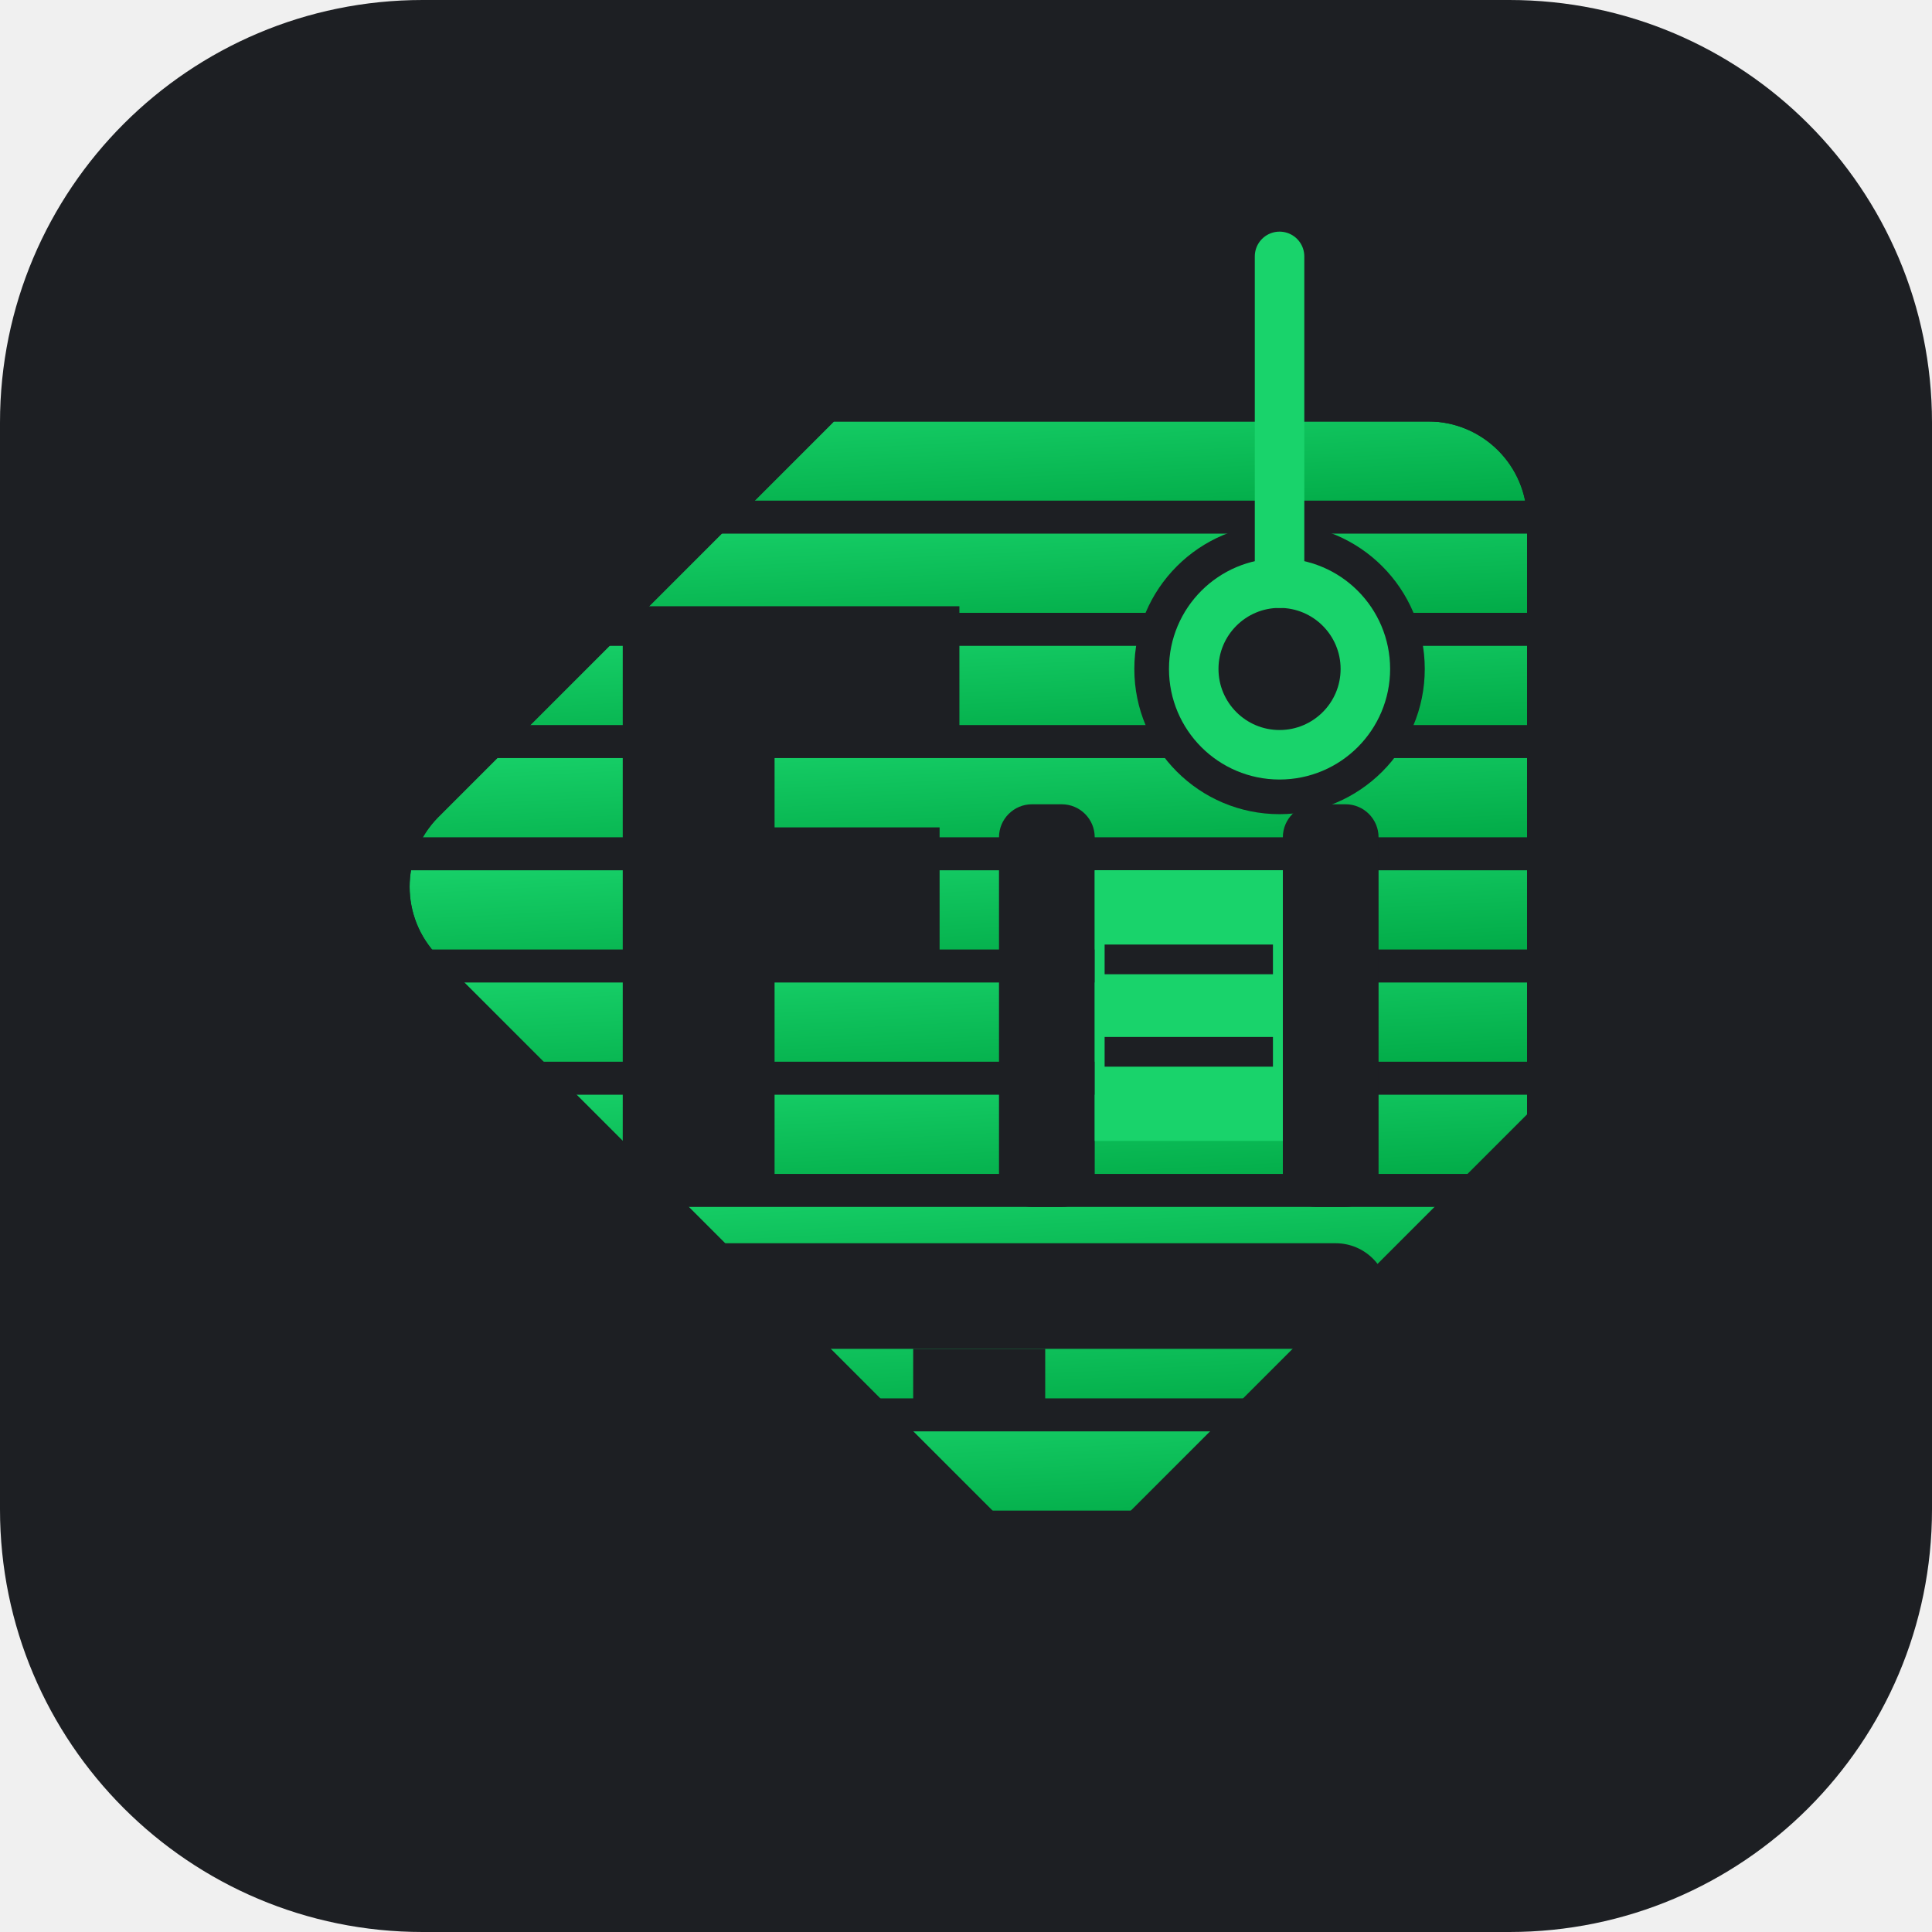
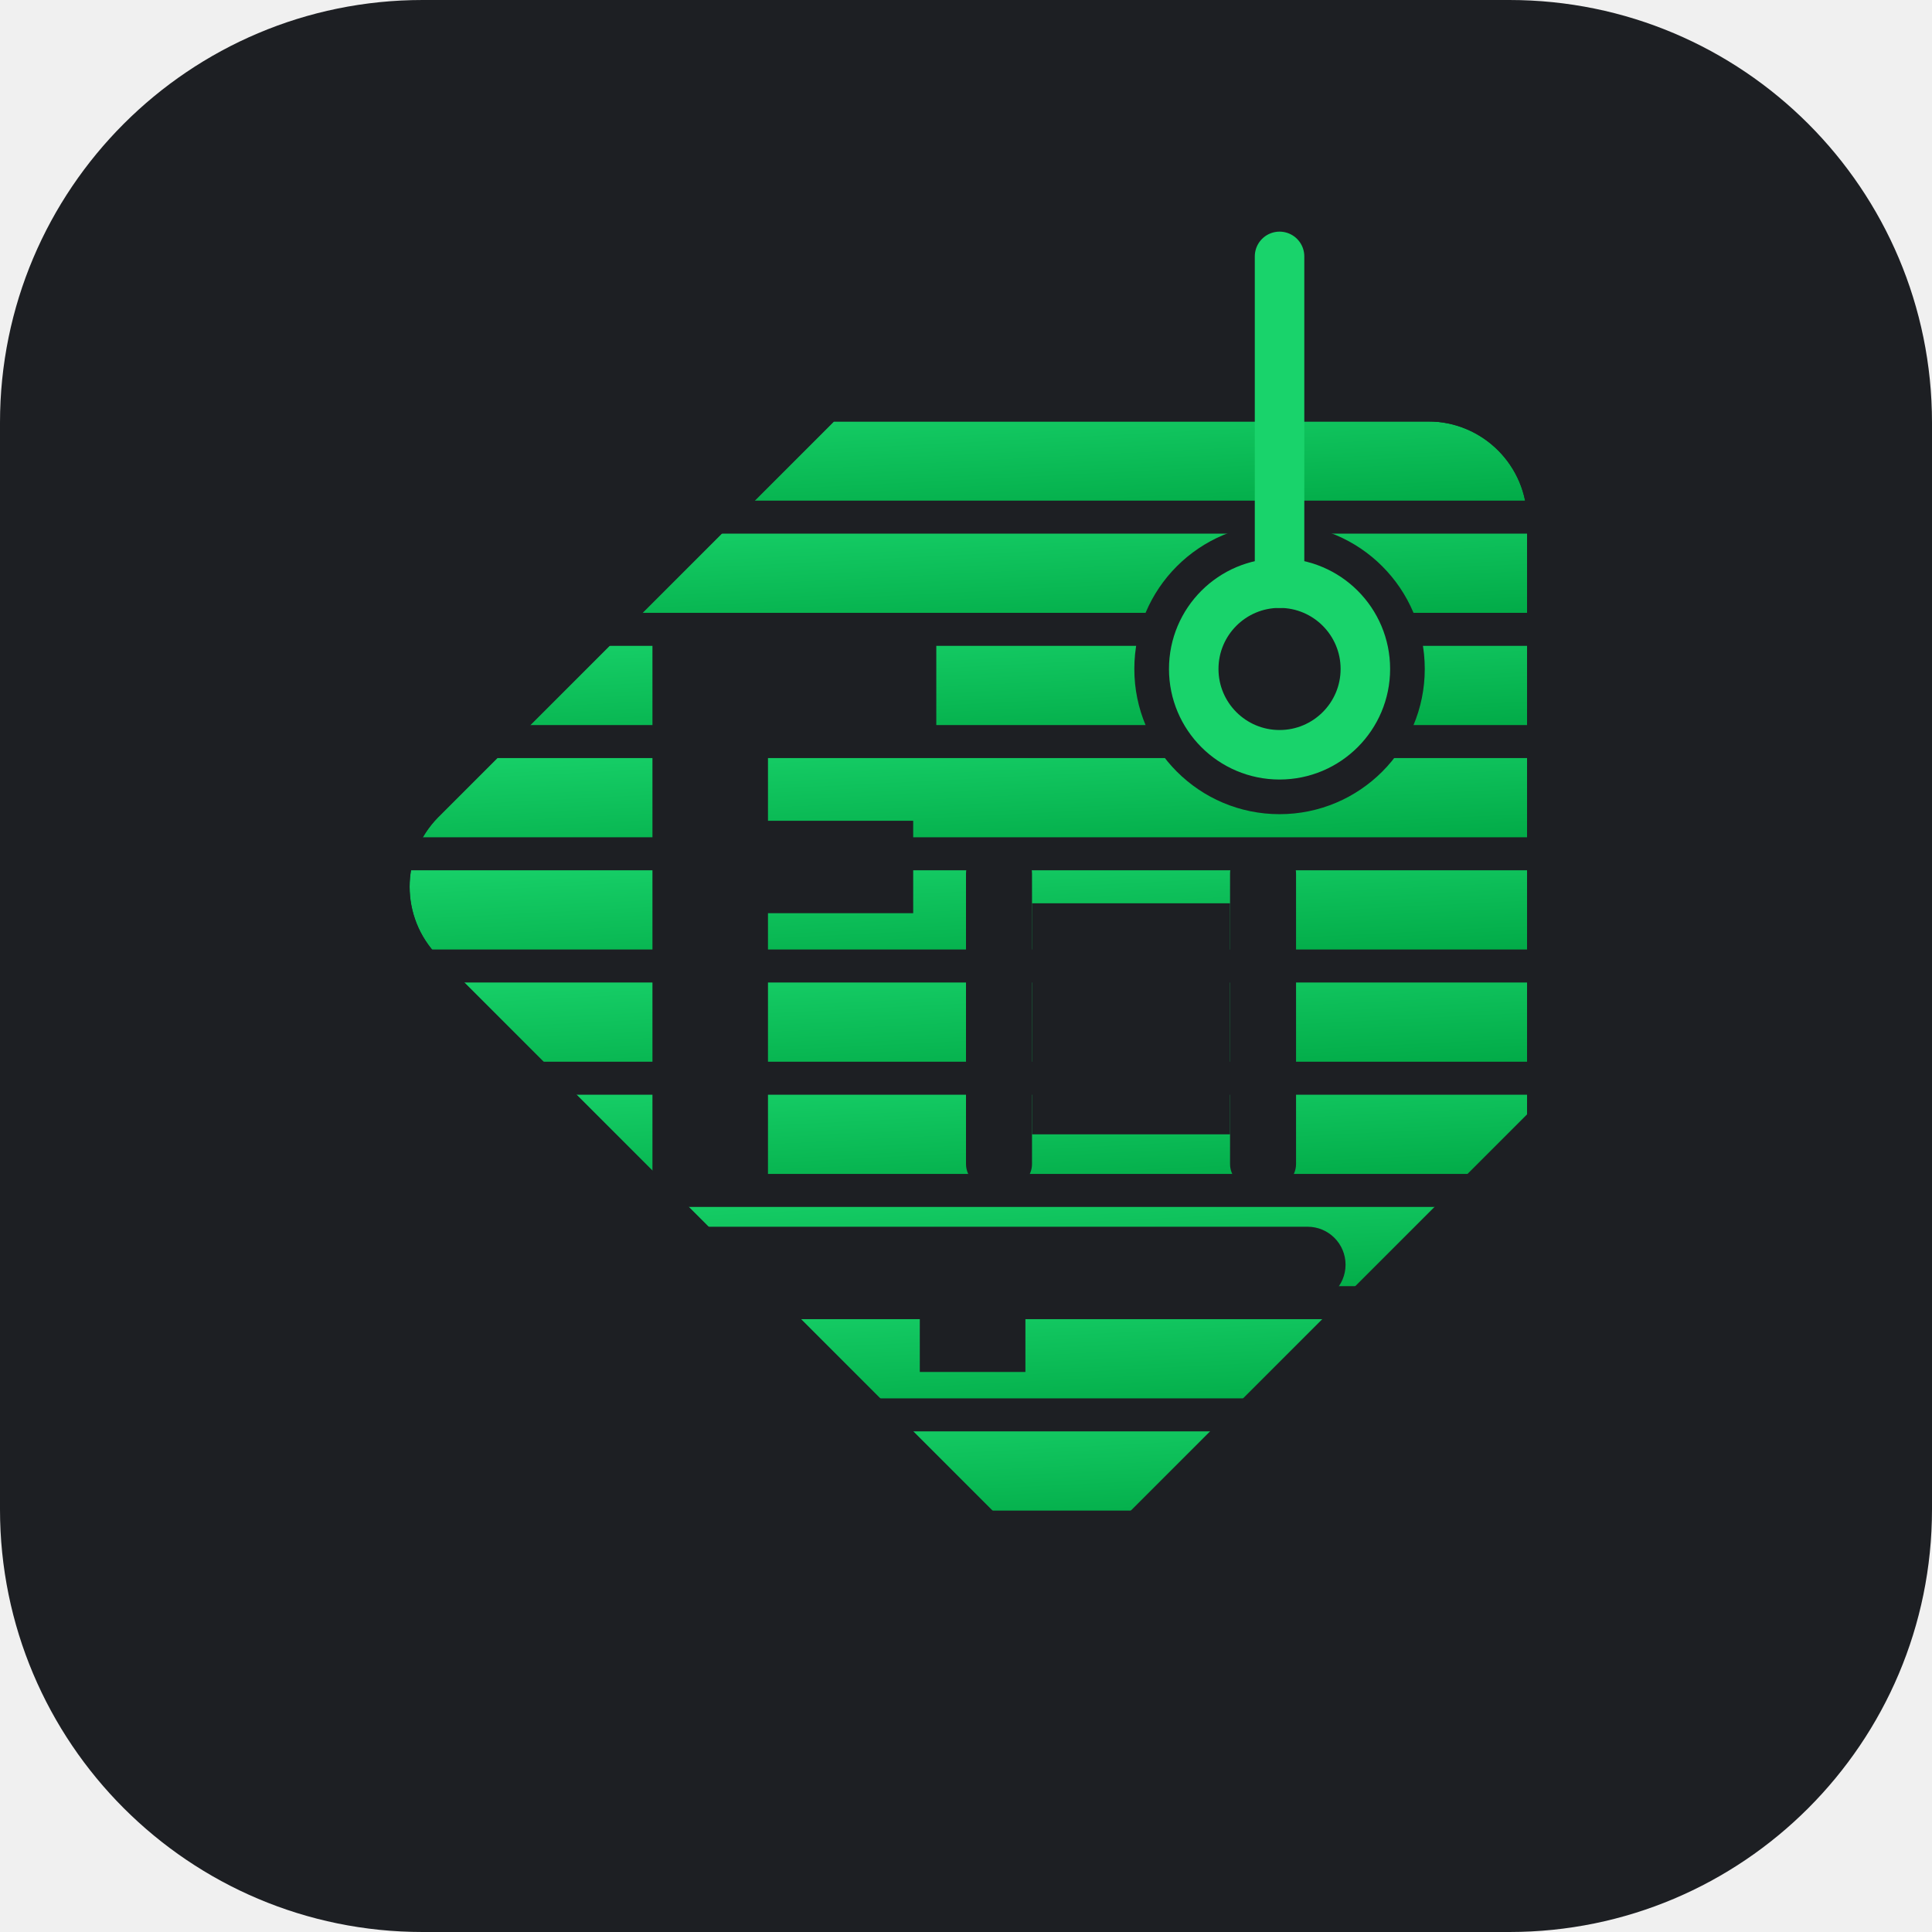
<svg xmlns="http://www.w3.org/2000/svg" viewBox="0 0 48 48">
  <defs>
    <linearGradient id="g" x1="0" y1="0" x2="1" y2="1">
      <stop offset="0" stop-color="#19d36b" />
      <stop offset="1" stop-color="#00a845" />
    </linearGradient>
    <clipPath id="t">
      <path d="M8 20 20 8h18a3 3 0 0 1 3 3v18L29 41a3 3 0 0 1-4.2 0L8 24.2A3 3 0 0 1 8 20Z" />
    </clipPath>
    <mask id="h">
      <rect width="48" height="48" fill="#fff" />
      <circle cx="33.5" cy="15.5" r="4.4" fill="#000" />
+       <path d="M14.5 14.5h8.6v2.9h-5.1v2.7h4.4v2.8h-4.4v8.2h-3.5z" fill="#000" />
+       <rect x="24" y="21" width="2" height="10.2" rx=".7" fill="#000" />
+       <rect x="32" y="21" width="2" height="10.2" rx=".7" fill="#000" />
+       <rect x="26" y="22.6" width="6" height="7" fill="#000" />
+       <rect x="13" y="32.4" width="22.5" height="2.3" rx="1.15" fill="#000" />
+       <rect x="22.6" y="34.7" width="3.2" height="2.1" fill="#000" />
    </mask>
  </defs>
  <rect width="48" height="48" rx="10.5" fill="#1d1f23" />
  <g transform="translate(24 24) scale(.82) translate(-24 -24.5)">
    <g clip-path="url(#t)" mask="url(#h)" fill="url(#g)">
      <rect x="0" y="8.0" width="48" height="2.4" />
      <rect x="0" y="11.4" width="48" height="2.4" />
      <rect x="0" y="14.8" width="48" height="2.4" />
      <rect x="0" y="18.2" width="48" height="2.4" />
      <rect x="0" y="21.6" width="48" height="2.4" />
      <rect x="0" y="25.0" width="48" height="2.4" />
      <rect x="0" y="28.4" width="48" height="2.4" />
      <rect x="0" y="31.8" width="48" height="2.4" />
      <rect x="0" y="35.2" width="48" height="2.4" />
      <rect x="0" y="38.6" width="48" height="2.4" />
    </g>
-     <g fill="#1d1f23">
-       <path d="M13.6 13.6h10.2v3.9h-5.6v2.8h5v3.8h-5v7.4h-4.6z" />
-       <rect x="25" y="19.6" width="2.9" height="12.2" rx="1" />
-       <rect x="33.6" y="19.6" width="2.9" height="12.2" rx="1" />
-       <rect x="27.9" y="21.6" width="5.7" height="8.2" fill="#19d36b" stroke="none" />
-       <rect x="12.4" y="32.9" width="24.4" height="3.2" rx="1.6" />
-       <rect x="22.4" y="36.1" width="4" height="2.4" />
-     </g>
-     <path d="M28.2 24.3h5.1M28.2 27.1h5.1" stroke="#1d1f23" stroke-width=".9" />
    <circle cx="33.5" cy="15.5" r="2.6" fill="none" stroke="#19d36b" stroke-width="1.5" />
    <path d="M33.5 12.9V3" stroke="#19d36b" stroke-width="1.5" stroke-linecap="round" fill="none" />
  </g>
</svg>
